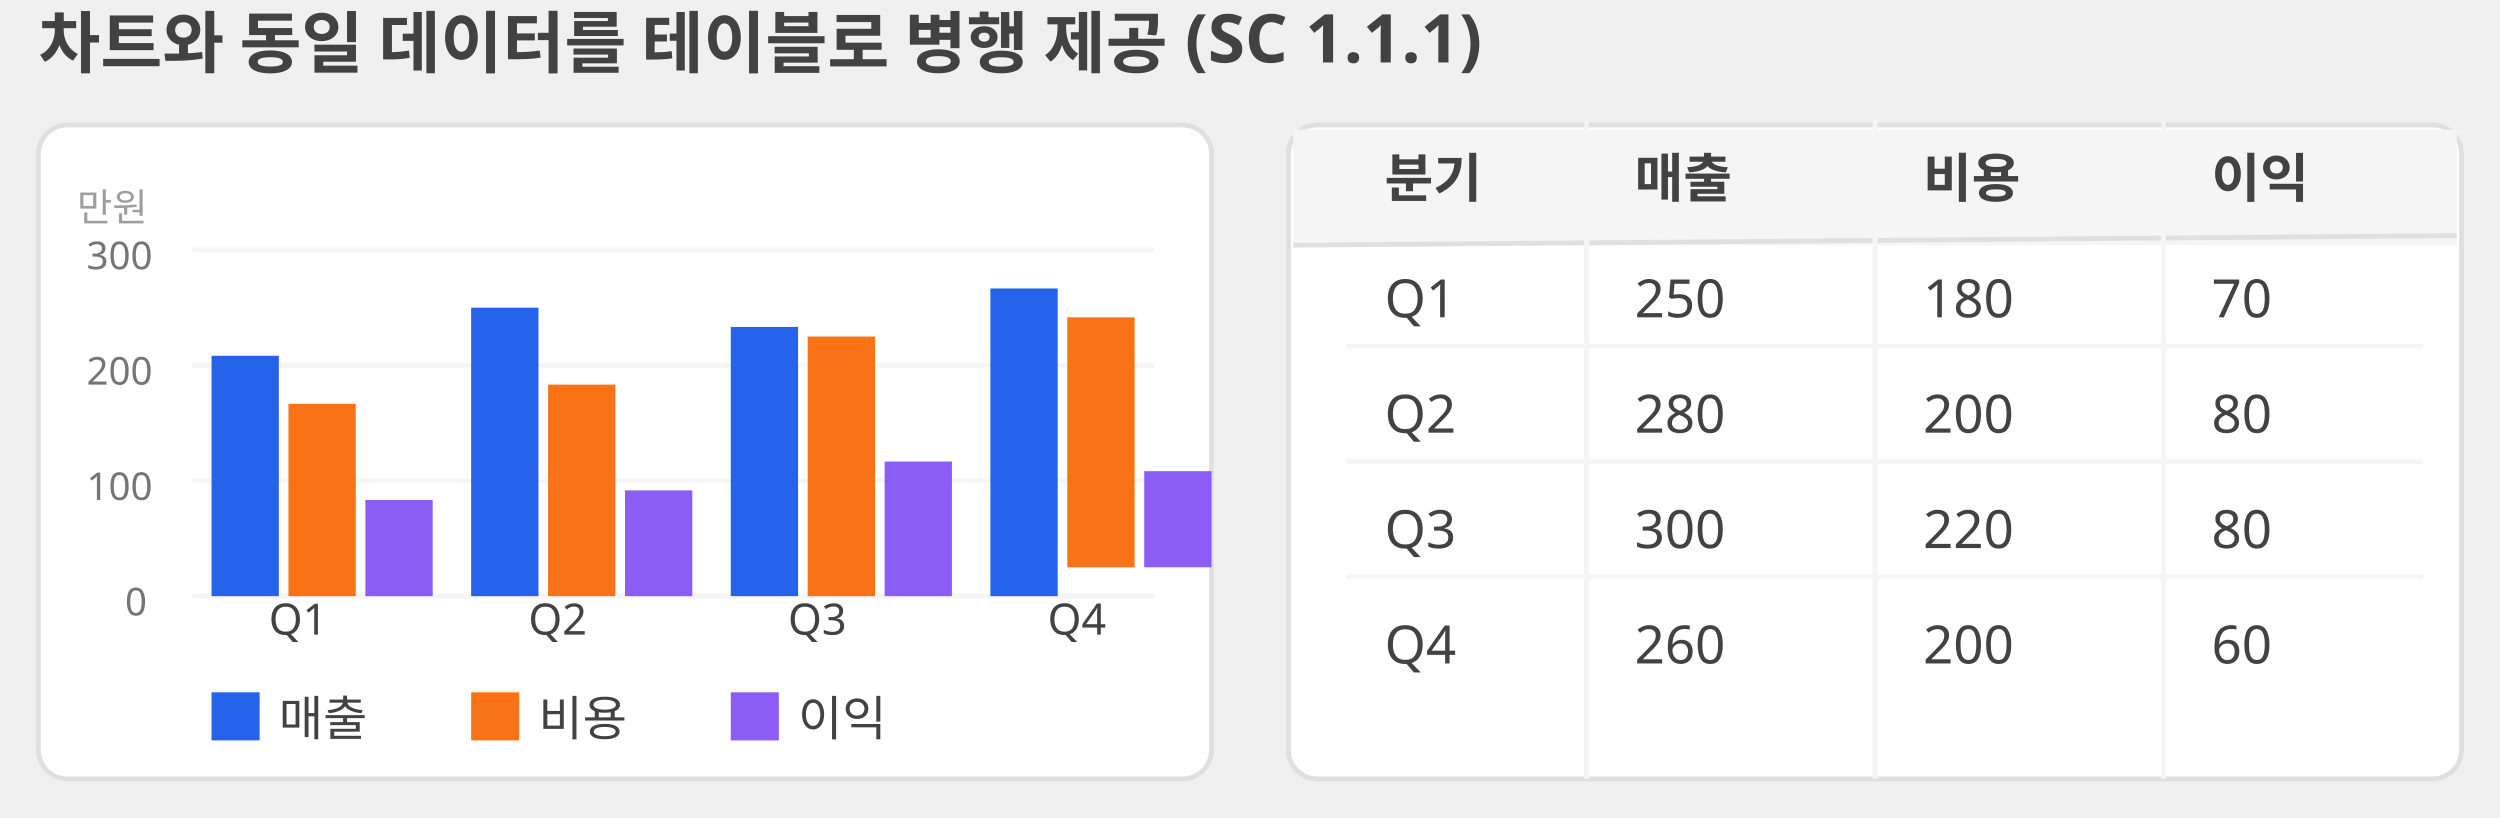
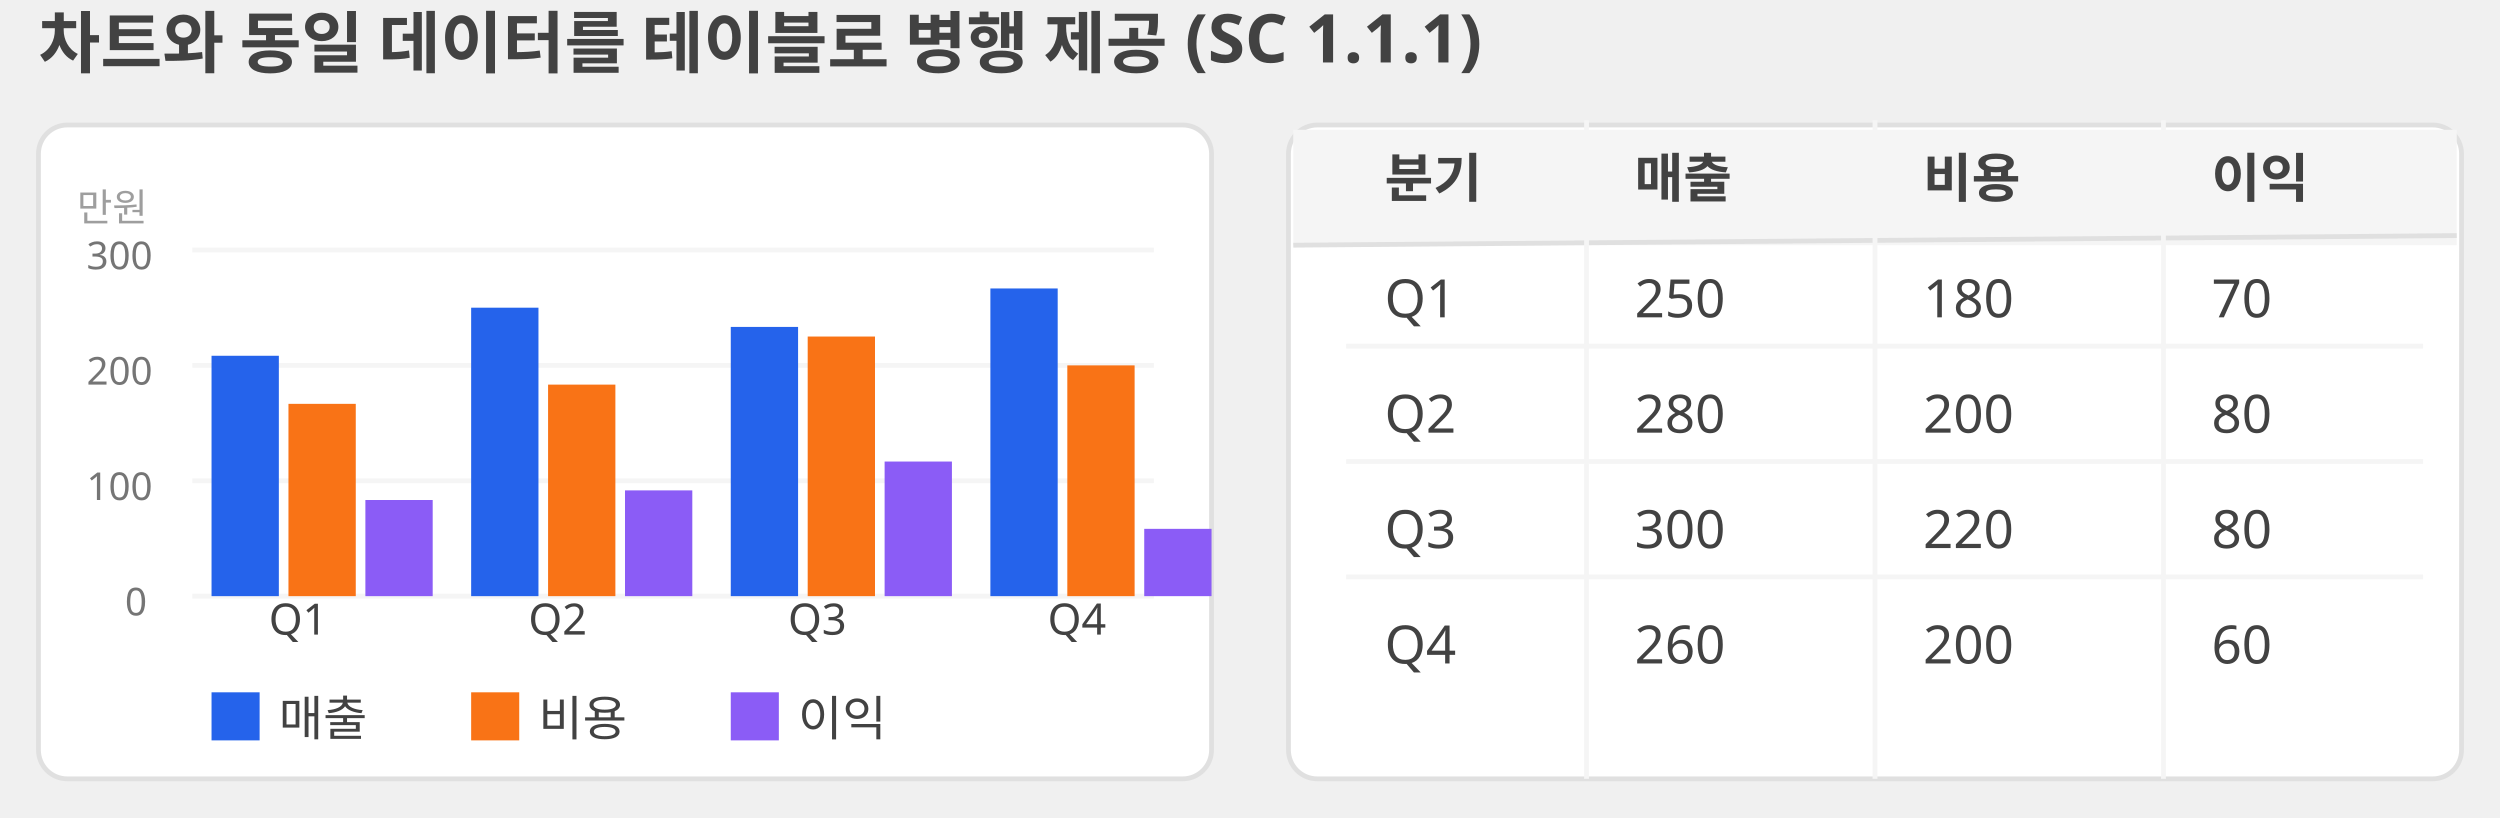
<svg xmlns="http://www.w3.org/2000/svg" width="520" height="170">
  <text x="8" y="14" font-family="Noto Sans KR, sans-serif" font-size="14" font-weight="700" fill="#424242">차트와 동일 데이터를 테이블로 병행 제공 (SC 1.1.1)</text>
  <rect x="8" y="26" width="244" height="136" rx="6" fill="#fff" stroke="#E0E0E0" />
  <text x="18" y="56" font-family="Noto Sans KR, sans-serif" font-size="8" fill="#757575">300</text>
  <text x="18" y="80" font-family="Noto Sans KR, sans-serif" font-size="8" fill="#757575">200</text>
  <text x="18" y="104" font-family="Noto Sans KR, sans-serif" font-size="8" fill="#757575">100</text>
  <text x="26" y="128" font-family="Noto Sans KR, sans-serif" font-size="8" fill="#757575">0</text>
  <text x="16" y="46" font-family="Noto Sans KR, sans-serif" font-size="8" fill="#9E9E9E">만원</text>
  <line x1="40" y1="52" x2="240" y2="52" stroke="#F5F5F5" stroke-width="1" />
  <line x1="40" y1="76" x2="240" y2="76" stroke="#F5F5F5" stroke-width="1" />
  <line x1="40" y1="100" x2="240" y2="100" stroke="#F5F5F5" stroke-width="1" />
  <line x1="40" y1="124" x2="240" y2="124" stroke="#F5F5F5" stroke-width="1" />
  <rect x="44" y="74" width="14" height="50" fill="#2563EB" />
  <rect x="60" y="84" width="14" height="40" fill="#F97316" />
  <rect x="76" y="104" width="14" height="20" fill="#8B5CF6" />
  <rect x="98" y="64" width="14" height="60" fill="#2563EB" />
  <rect x="114" y="80" width="14" height="44" fill="#F97316" />
  <rect x="130" y="102" width="14" height="22" fill="#8B5CF6" />
  <rect x="152" y="68" width="14" height="56" fill="#2563EB" />
  <rect x="168" y="70" width="14" height="54" fill="#F97316" />
  <rect x="184" y="96" width="14" height="28" fill="#8B5CF6" />
  <rect x="206" y="60" width="14" height="64" fill="#2563EB" />
-   <rect x="222" y="66" width="14" height="52" fill="#F97316" />
-   <rect x="238" y="98" width="14" height="20" fill="#8B5CF6" />
+   <rect x="222" y="76" width="14" height="48" fill="#F97316" />
+   <rect x="238" y="110" width="14" height="14" fill="#8B5CF6" />
  <text x="62" y="132" font-family="Noto Sans KR, sans-serif" font-size="9" fill="#424242" text-anchor="middle">Q1</text>
  <text x="116" y="132" font-family="Noto Sans KR, sans-serif" font-size="9" fill="#424242" text-anchor="middle">Q2</text>
  <text x="170" y="132" font-family="Noto Sans KR, sans-serif" font-size="9" fill="#424242" text-anchor="middle">Q3</text>
  <text x="224" y="132" font-family="Noto Sans KR, sans-serif" font-size="9" fill="#424242" text-anchor="middle">Q4</text>
  <rect x="44" y="144" width="10" height="10" fill="#2563EB" />
  <text x="58" y="153" font-family="Noto Sans KR, sans-serif" font-size="10" fill="#424242">매출</text>
  <rect x="98" y="144" width="10" height="10" fill="#F97316" />
  <text x="112" y="153" font-family="Noto Sans KR, sans-serif" font-size="10" fill="#424242">비용</text>
  <rect x="152" y="144" width="10" height="10" fill="#8B5CF6" />
  <text x="166" y="153" font-family="Noto Sans KR, sans-serif" font-size="10" fill="#424242">이익</text>
  <rect x="268" y="26" width="244" height="136" rx="6" fill="#fff" stroke="#E0E0E0" />
  <rect x="269" y="27" width="242" height="24" fill="#F5F5F5" />
  <line x1="269" y1="51" x2="511" y2="49" stroke="#E0E0E0" stroke-width="1" />
  <text x="288" y="41" font-family="Noto Sans KR, sans-serif" font-size="11" font-weight="600" fill="#424242">분기</text>
  <text x="340" y="41" font-family="Noto Sans KR, sans-serif" font-size="11" font-weight="600" fill="#424242">매출</text>
  <text x="400" y="41" font-family="Noto Sans KR, sans-serif" font-size="11" font-weight="600" fill="#424242">비용</text>
  <text x="460" y="41" font-family="Noto Sans KR, sans-serif" font-size="11" font-weight="600" fill="#424242">이익</text>
  <line x1="330" y1="25" x2="330" y2="162" stroke="#F5F5F5" stroke-width="1" />
  <line x1="390" y1="25" x2="390" y2="162" stroke="#F5F5F5" stroke-width="1" />
  <line x1="450" y1="25" x2="450" y2="162" stroke="#F5F5F5" stroke-width="1" />
  <text x="288" y="66" font-family="Noto Sans KR, sans-serif" font-size="11" fill="#424242">Q1</text>
  <text x="340" y="66" font-family="Noto Sans KR, sans-serif" font-size="11" fill="#424242">250</text>
  <text x="400" y="66" font-family="Noto Sans KR, sans-serif" font-size="11" fill="#424242">180</text>
  <text x="460" y="66" font-family="Noto Sans KR, sans-serif" font-size="11" fill="#424242">70</text>
  <line x1="280" y1="72" x2="504" y2="72" stroke="#F5F5F5" stroke-width="1" />
  <text x="288" y="90" font-family="Noto Sans KR, sans-serif" font-size="11" fill="#424242">Q2</text>
  <text x="340" y="90" font-family="Noto Sans KR, sans-serif" font-size="11" fill="#424242">280</text>
  <text x="400" y="90" font-family="Noto Sans KR, sans-serif" font-size="11" fill="#424242">200</text>
  <text x="460" y="90" font-family="Noto Sans KR, sans-serif" font-size="11" fill="#424242">80</text>
  <line x1="280" y1="96" x2="504" y2="96" stroke="#F5F5F5" stroke-width="1" />
  <text x="288" y="114" font-family="Noto Sans KR, sans-serif" font-size="11" fill="#424242">Q3</text>
  <text x="340" y="114" font-family="Noto Sans KR, sans-serif" font-size="11" fill="#424242">300</text>
  <text x="400" y="114" font-family="Noto Sans KR, sans-serif" font-size="11" fill="#424242">220</text>
  <text x="460" y="114" font-family="Noto Sans KR, sans-serif" font-size="11" fill="#424242">80</text>
  <line x1="280" y1="120" x2="504" y2="120" stroke="#F5F5F5" stroke-width="1" />
  <text x="288" y="138" font-family="Noto Sans KR, sans-serif" font-size="11" fill="#424242">Q4</text>
  <text x="340" y="138" font-family="Noto Sans KR, sans-serif" font-size="11" fill="#424242">260</text>
  <text x="400" y="138" font-family="Noto Sans KR, sans-serif" font-size="11" fill="#424242">200</text>
  <text x="460" y="138" font-family="Noto Sans KR, sans-serif" font-size="11" fill="#424242">60</text>
</svg>
